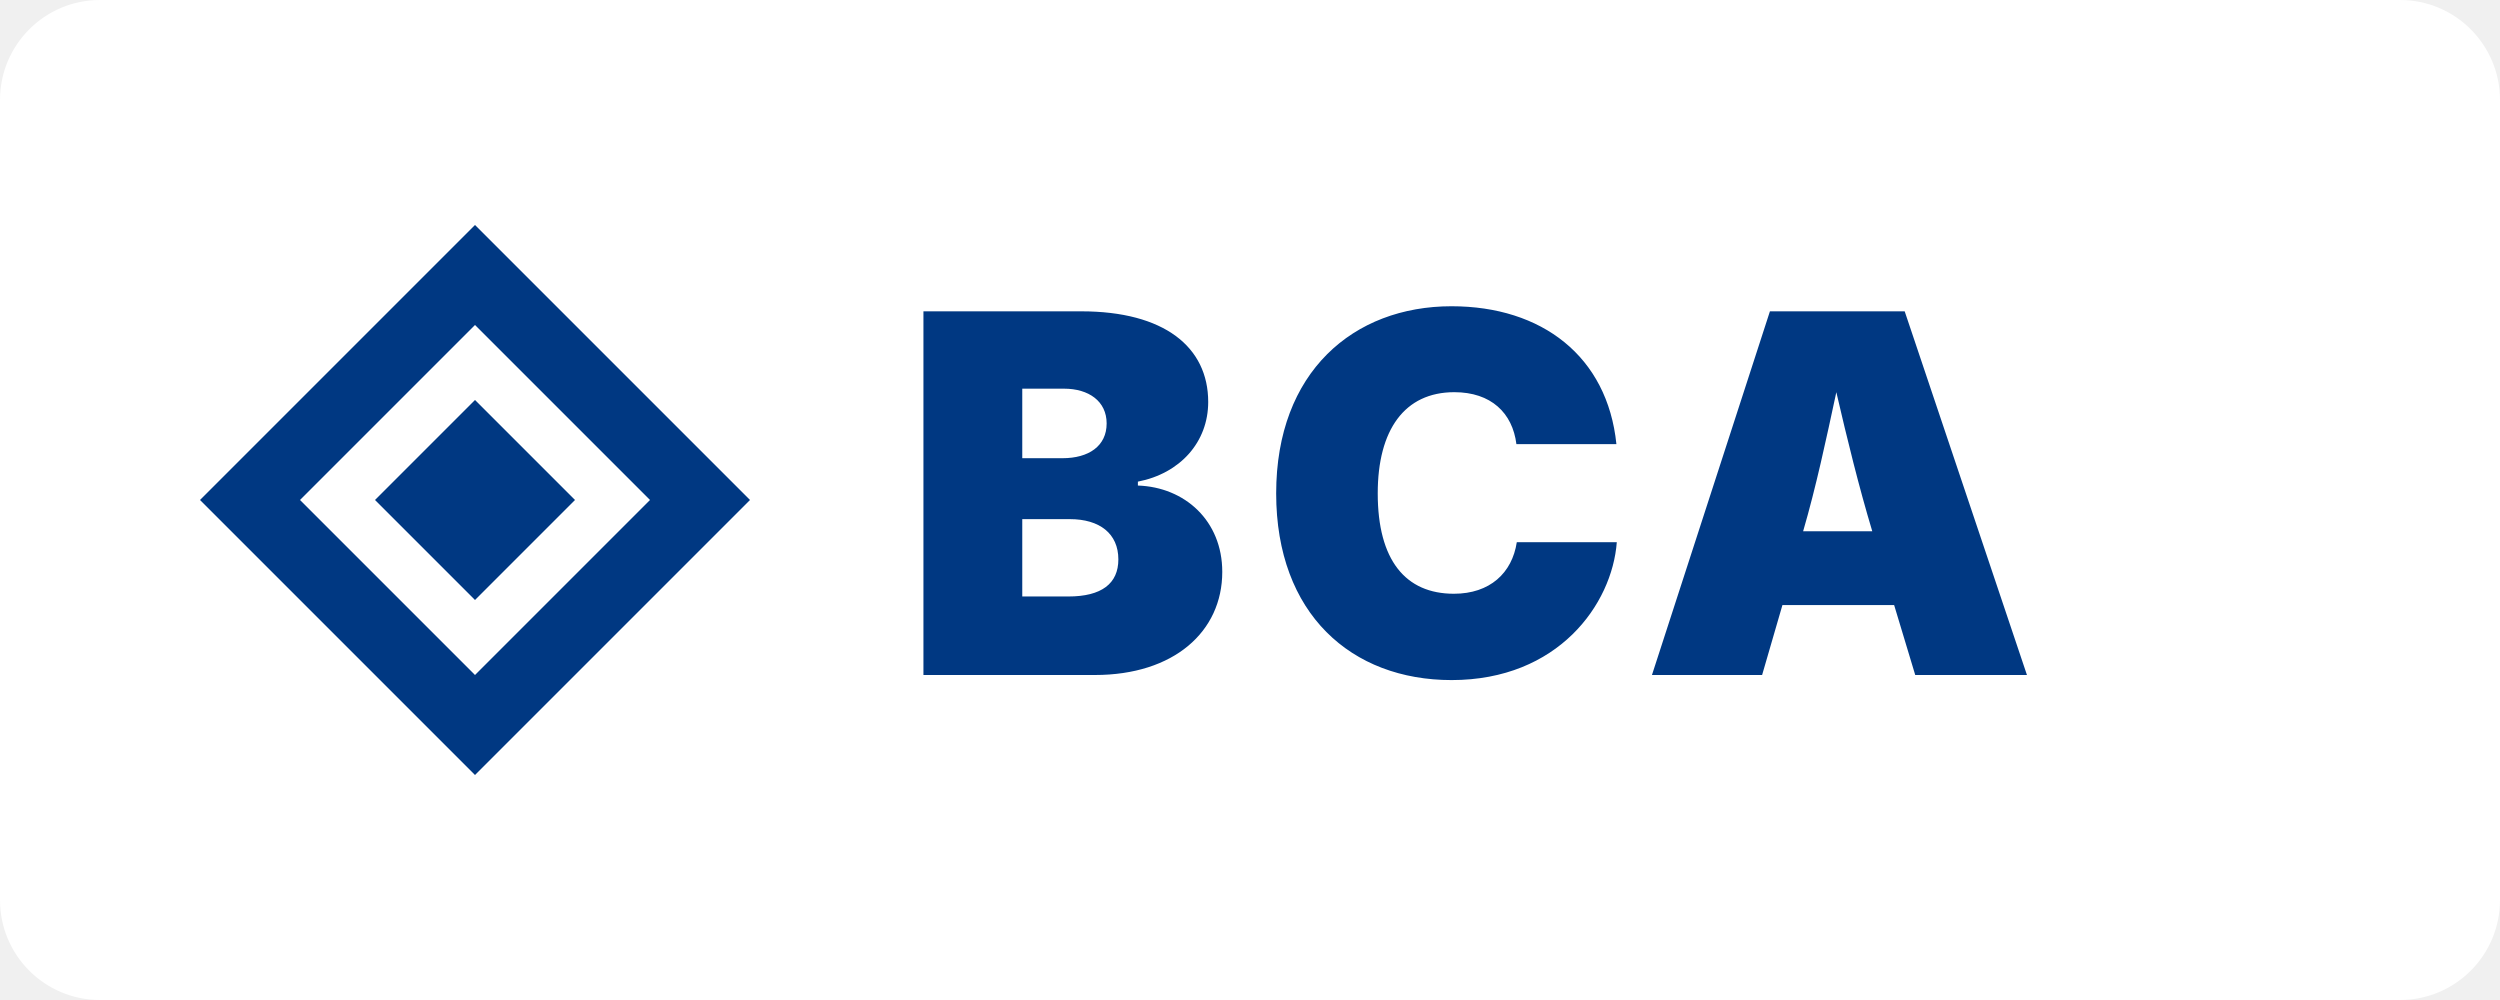
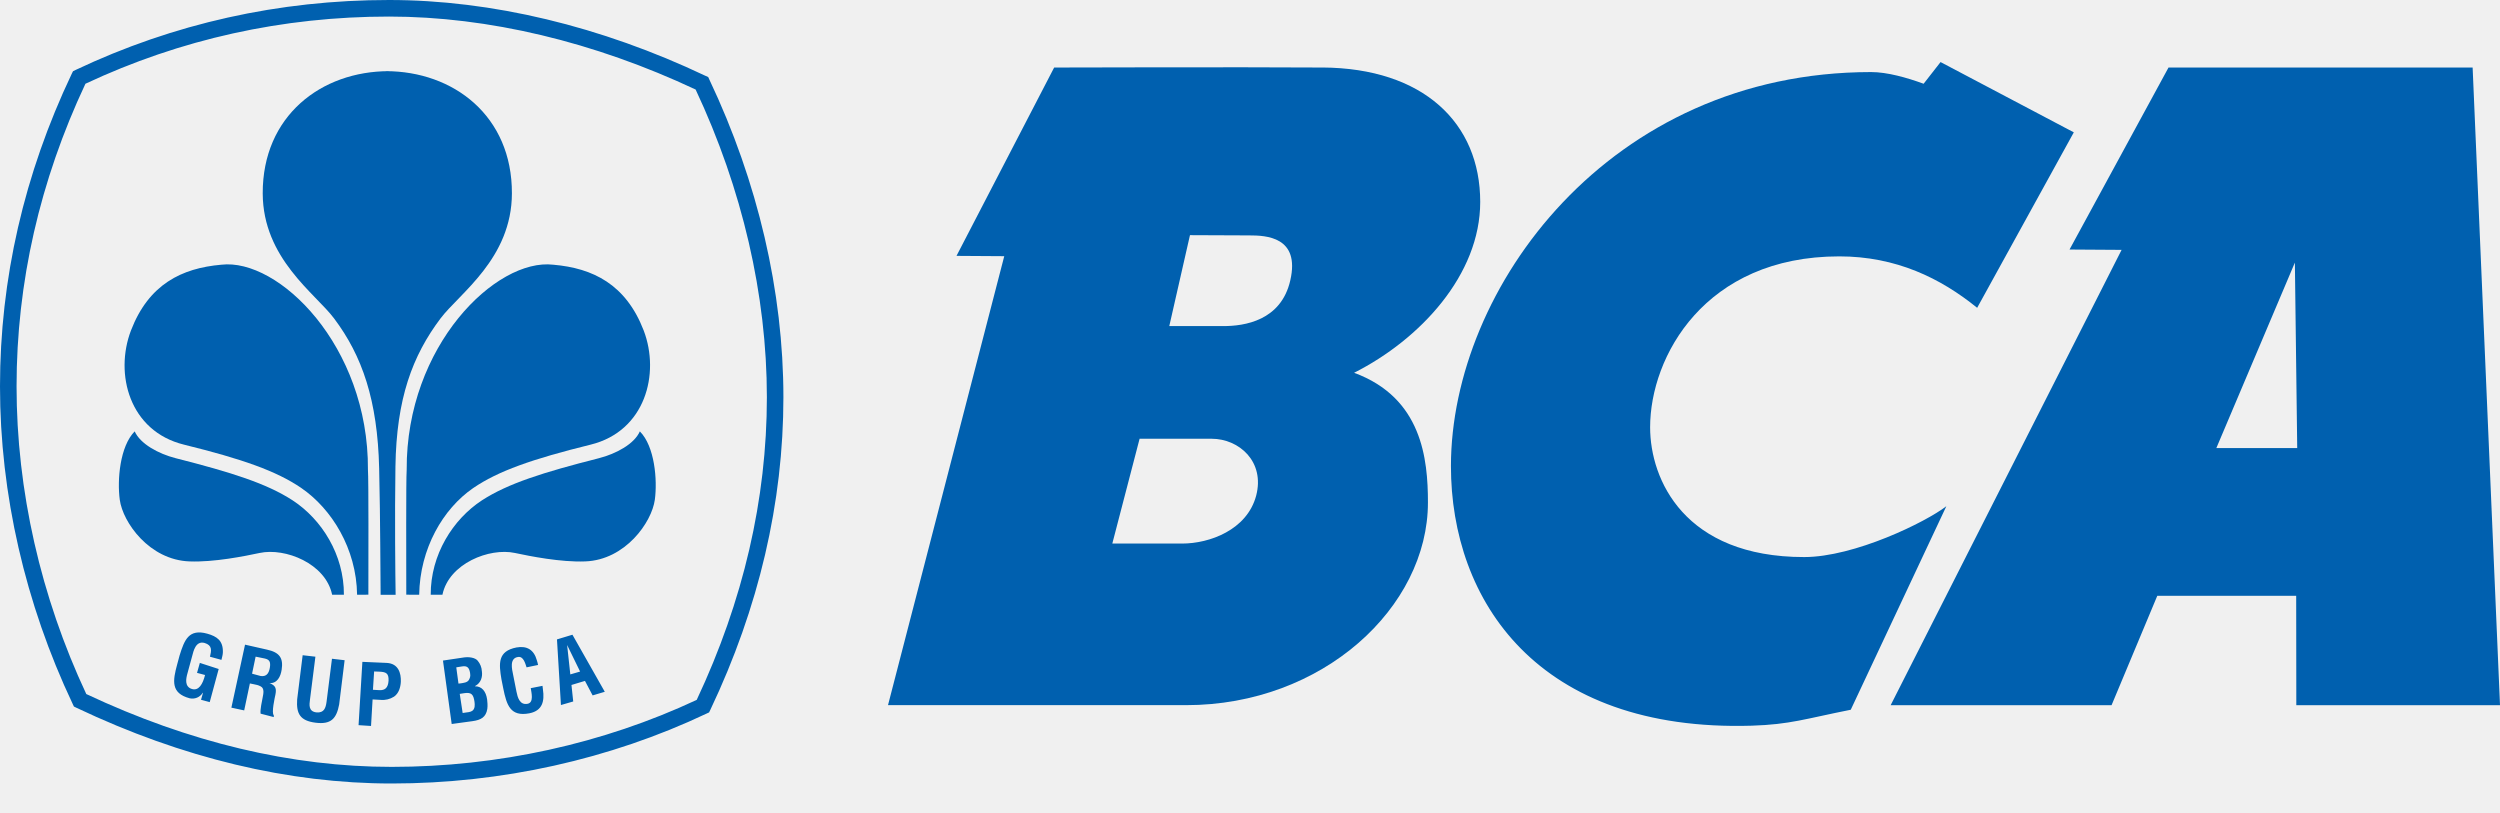
- <svg xmlns="http://www.w3.org/2000/svg" viewBox="0 0 100 40" fill="none">
-   <rect width="100" height="40" rx="4" fill="#FFFFFF" />
-   <g transform="translate(8, 9)">
-     <path d="M11 0L22 11L11 22L0 11Z" fill="#003882" />
-     <path d="M11 4L18 11L11 18L4 11Z" fill="#FFFFFF" />
-     <path d="M11 7L15 11L11 15L7 11Z" fill="#003882" />
+ <svg fill="none" viewBox="0 0 80 26">
+   <g fill="#0060AF" clip-path="url(#clip0_3802_10653)">
+     <path d="M11.788 19.03c0-.999.01-3.67-.014-3.999.022-3.974-2.868-6.778-4.694-6.56-1.263.11-2.322.625-2.89 2.107-.527 1.381-.056 3.218 1.695 3.65 1.874.462 2.967.847 3.759 1.39.97.666 1.762 1.937 1.783 3.414" />
+     <path d="M12.535 25.072c-3.302 0-6.697-.813-10.086-2.422l-.084-.041-.04-.085C.806 19.314 0 15.801 0 12.365c0-3.43.771-6.793 2.294-10l.042-.085.084-.042C5.556.752 8.93 0 12.45 0c3.279 0 6.78.838 10.126 2.427l.086.038.04.087c1.55 3.27 2.367 6.781 2.367 10.16 0 3.366-.785 6.731-2.337 10l-.041.085-.086.04c-3.088 1.462-6.57 2.235-10.07 2.235M2.762 22.21c3.293 1.549 6.578 2.33 9.773 2.33 3.39 0 6.76-.74 9.76-2.144 1.49-3.167 2.245-6.426 2.245-9.684 0-3.27-.789-6.673-2.28-9.847C19.014 1.34 15.624.53 12.45.53c-3.409 0-6.675.723-9.716 2.15C1.274 5.786.53 9.043.53 12.364c0 3.327.772 6.73 2.231 9.845" />
+     <path d="M11.005 19.032c.006-1.28-.709-2.413-1.643-3.022-.83-.538-1.942-.891-3.737-1.347-.555-.142-1.135-.457-1.315-.859-.475.48-.562 1.556-.478 2.185.097.729.948 1.929 2.23 1.976.782.031 1.771-.169 2.246-.27.818-.176 2.113.336 2.32 1.336M12.45 2.277c-2.173 0-4.05 1.433-4.043 3.912.007 2.085 1.684 3.201 2.282 3.999.904 1.201 1.393 2.623 1.444 4.799.04 1.731.038 3.441.047 4.047h.48c-.01-.634-.031-2.449-.006-4.1.032-2.177.54-3.545 1.444-4.746.603-.798 2.279-1.914 2.283-3.999.008-2.479-1.868-3.912-4.039-3.912" />
+     <path d="M13.001 19.03c0-.999-.011-3.67.013-3.999-.021-3.974 2.867-6.778 4.694-6.56 1.263.11 2.32.625 2.891 2.107.526 1.381.053 3.218-1.697 3.65-1.874.462-2.967.847-3.76 1.39-.969.666-1.705 1.937-1.728 3.414" />
+     <path d="M13.783 19.032c-.006-1.28.708-2.413 1.64-3.022.832-.538 1.946-.891 3.74-1.347.556-.142 1.136-.457 1.312-.859.478.48.564 1.556.48 2.185-.099.729-.948 1.929-2.227 1.976-.782.031-1.777-.169-2.25-.27-.814-.176-2.113.336-2.32 1.336m.296 4.137-.279-2.03.672-.1c.163-.023.362.005.442.108a.57.57 0 0 1 .131.335c.026.173-.025.374-.22.474v.006c.218 0 .35.157.388.421.006.056.022.19.006.303-.044.268-.204.354-.474.392zm.431-.364c.08-.011.16-.015.224-.055.096-.064.088-.198.074-.299-.034-.22-.09-.303-.324-.269l-.147.023.093.612zm-.14-.937c.089-.015.21-.025.26-.11.026-.056.06-.1.037-.226-.027-.148-.076-.24-.265-.204l-.176.028.07.52m2.689.072q.01.059.014.118c.054.37-.014.676-.43.76-.614.119-.732-.263-.84-.798l-.058-.29c-.085-.51-.121-.898.479-1.018.337-.061.56.073.654.41.014.05.032.1.039.15l-.368.076c-.042-.127-.099-.352-.264-.333-.297.035-.199.405-.168.56l.11.555c.033.168.1.436.356.384.209-.042.118-.367.1-.5m.966.54-.127-2.1.495-.15 1.035 1.826-.389.116-.245-.464-.432.13.056.528zm.3-.98.313-.091-.415-.85m-12.401.334c.154-.495.293-.86.883-.697.316.088.511.227.502.594-.001.081-.028.165-.046.245l-.367-.101c.048-.203.078-.363-.171-.44-.289-.08-.359.27-.399.421l-.15.55c-.047.164-.104.434.15.504.21.056.337-.15.413-.45l-.257-.068.09-.319.603.195-.287 1.06-.278-.075.063-.224h-.008a.39.39 0 0 1-.42.176c-.605-.163-.542-.558-.398-1.086m2.326.611-.182.863-.41-.088.437-2.016.698.158c.408.088.532.27.474.645-.033.215-.14.447-.398.428l-.003-.004c.22.077.238.187.2.378-.017.081-.13.574-.052.653l.002.06-.423-.11c-.018-.137.042-.382.066-.518.024-.12.062-.29-.06-.353-.096-.051-.131-.049-.24-.074zm.07-.312.275.074c.168.024.26-.062.294-.265.03-.185-.009-.258-.16-.294l-.295-.06m2.443.067.405.047-.175 1.416c-.085.45-.258.646-.752.584-.503-.063-.622-.292-.592-.745l.176-1.415.408.047-.175 1.383c-.019.15-.054.373.214.4.237.018.29-.139.317-.334m1.025.742.122-2.026.778.034c.368.018.464.318.453.605-.01.174-.065.369-.217.474a.68.68 0 0 1-.433.104l-.254-.014-.05.849zm.46-1.132.207.012c.167.006.278-.06.293-.306.008-.237-.082-.277-.298-.286l-.164-.006m54.39-17.252L63.269 9.85c-1.168-.948-2.593-1.646-4.412-1.646-4.304 0-6.053 3.209-6.053 5.469 0 1.678 1.099 4.153 4.929 4.153 1.607 0 3.893-1.119 4.55-1.627l-3.059 6.513c-1.458.29-1.937.471-3.171.51-6.855.204-9.625-4.007-9.623-8.31.005-5.688 5.062-12.606 13.446-12.606.514 0 1.142.177 1.68.374l.542-.694m17.026.174L80 22.566h-6.518l-.004-3.5h-4.445l-1.463 3.5h-7.069l7.39-14.57-1.666-.011 3.167-5.823zm-5.688 6.243-2.513 5.935h2.588" />
+     <path d="M42.315 2.16c3.228.019 5.052 1.771 5.052 4.302 0 2.334-1.924 4.4-4.036 5.467 2.174.8 2.363 2.761 2.363 4.15 0 3.353-3.365 6.486-7.74 6.486h-9.538l3.72-14.367-1.528-.01 3.125-6.027s5.957-.018 8.582 0m-3.167 8.274c.668 0 1.847-.17 2.141-1.462.323-1.402-.783-1.44-1.314-1.44l-1.896-.008-.662 2.91zm-2.681 3.605-.873 3.354h2.233c.878 0 2.075-.436 2.369-1.528.29-1.094-.547-1.826-1.423-1.826" />
  </g>
-   <text x="36" y="27" font-family="system-ui, -apple-system, sans-serif" font-weight="900" font-size="20" fill="#003882" letter-spacing="1">BCA</text>
+   <defs>
+     <clipPath id="clip0_3802_10653">
+       <path fill="#fff" d="M0 0h80v25.072H0z" />
+     </clipPath>
+   </defs>
</svg>
